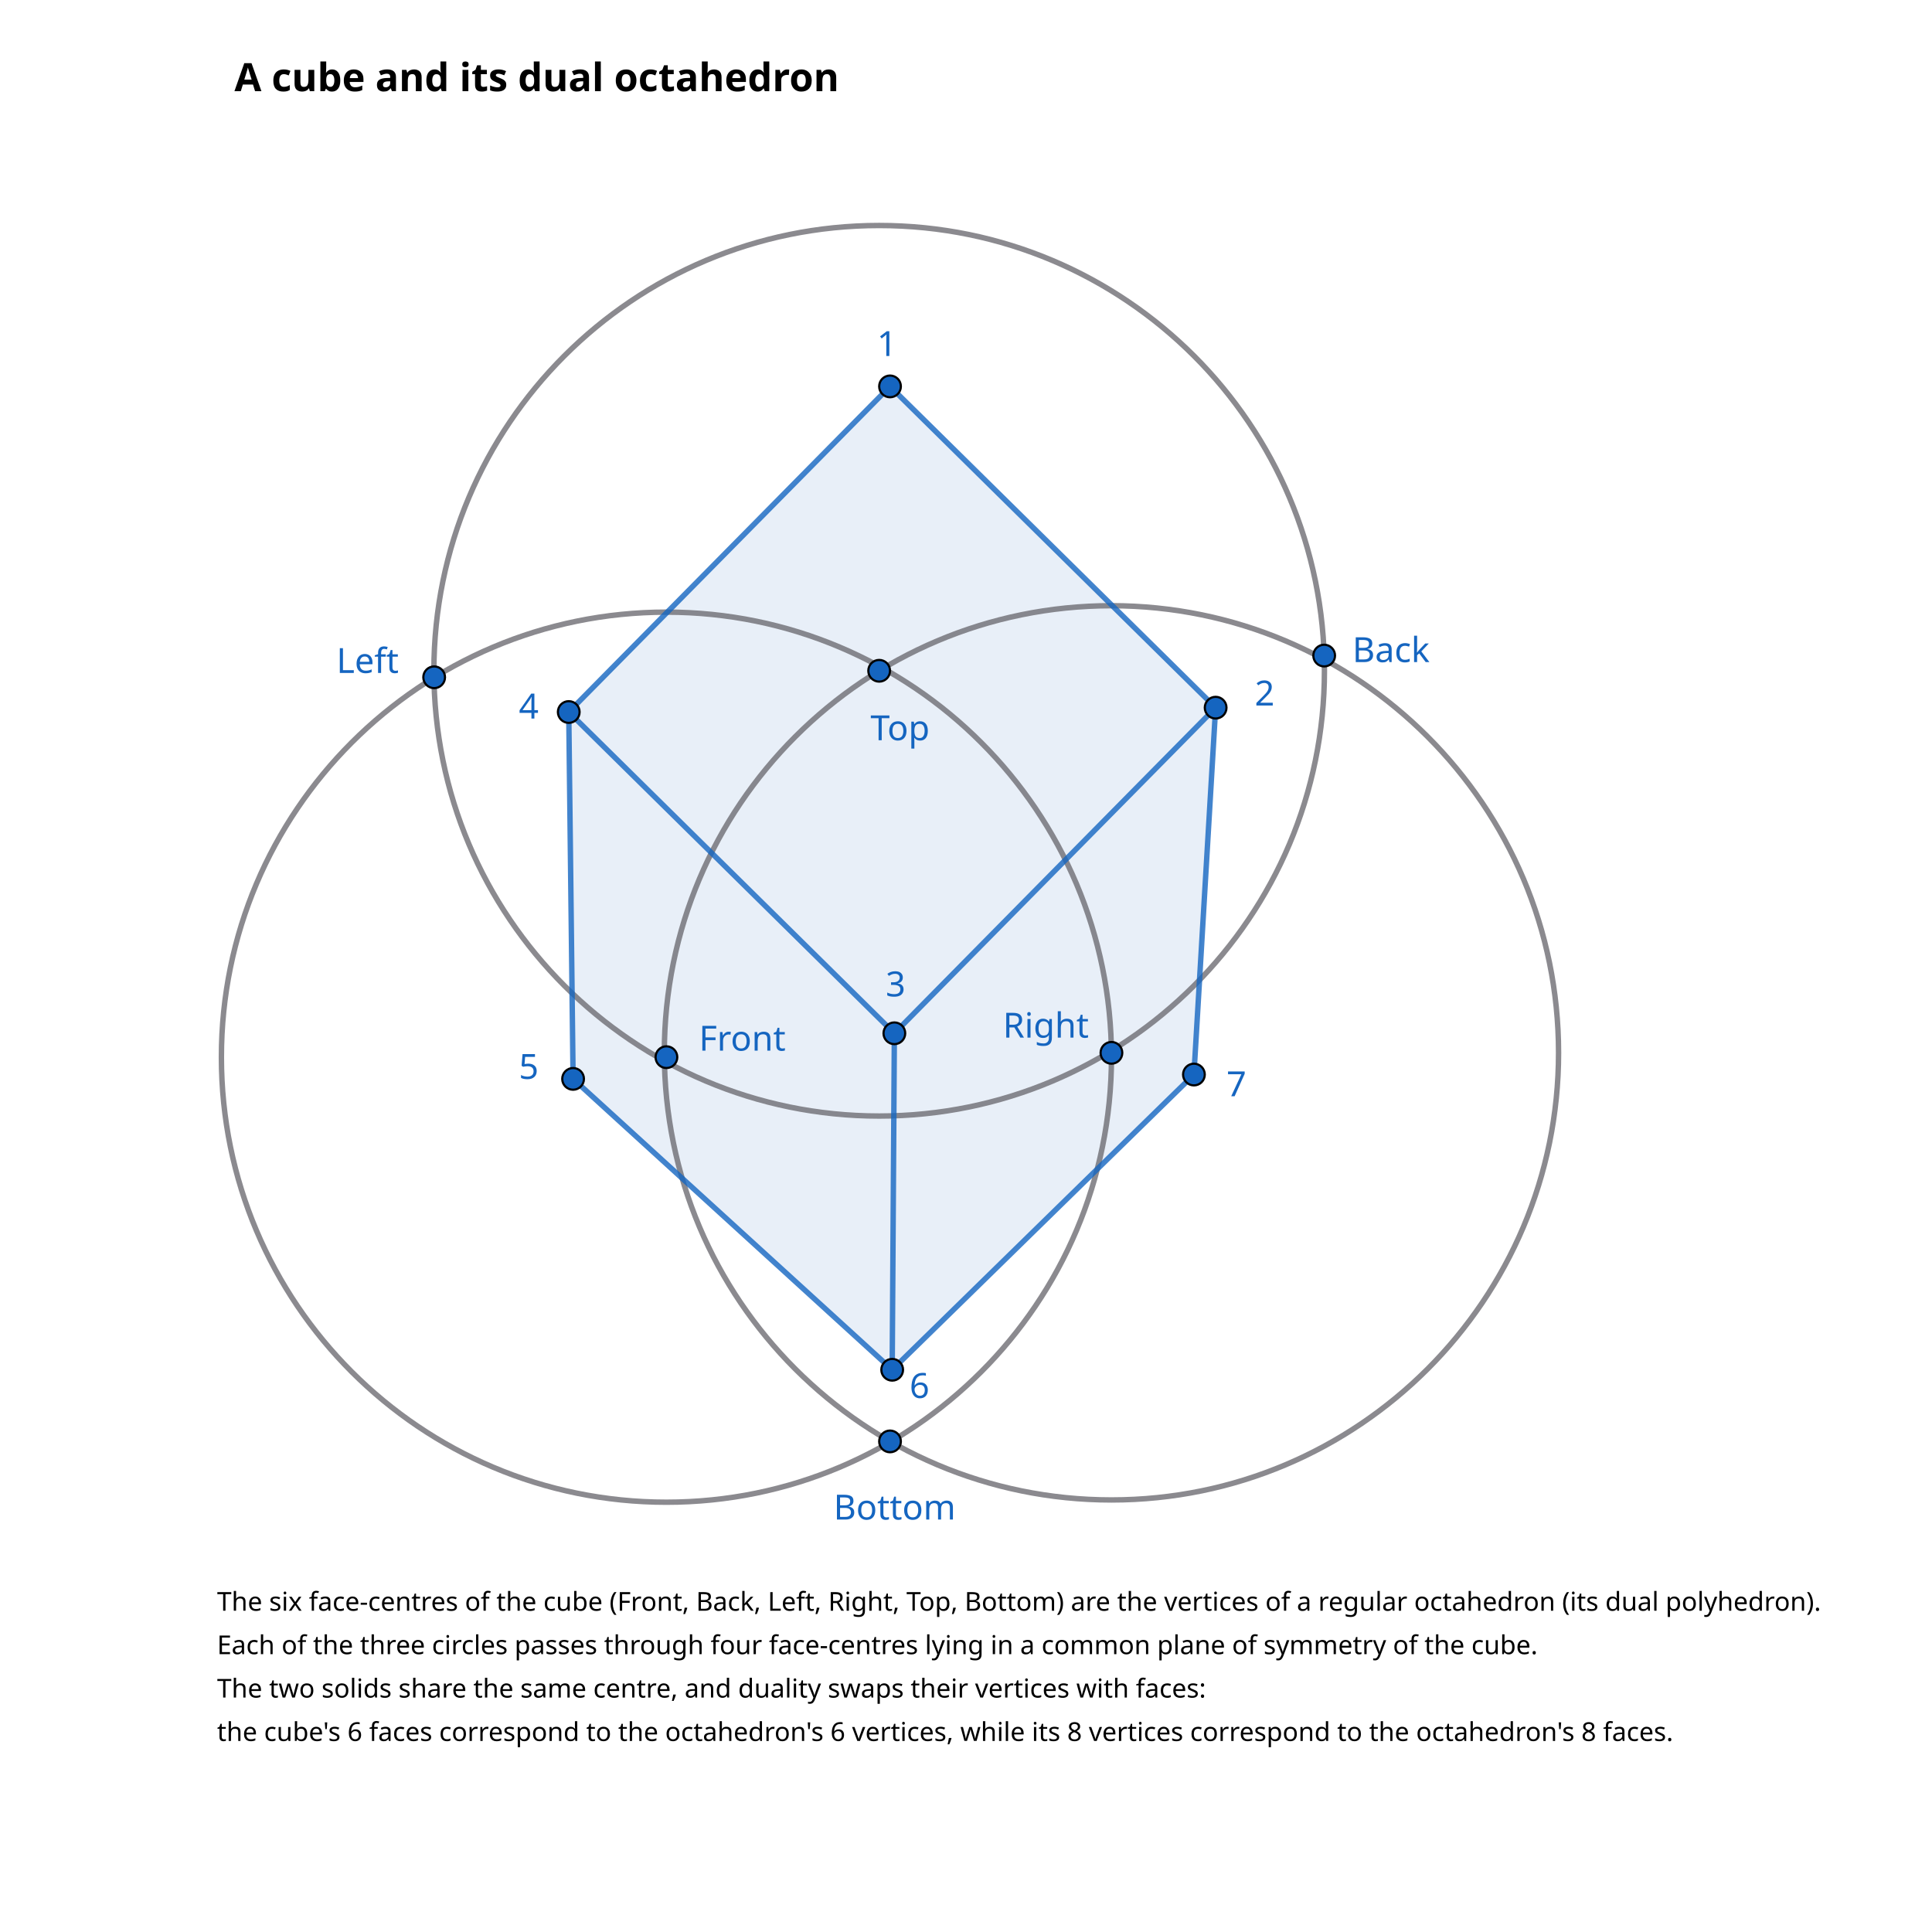
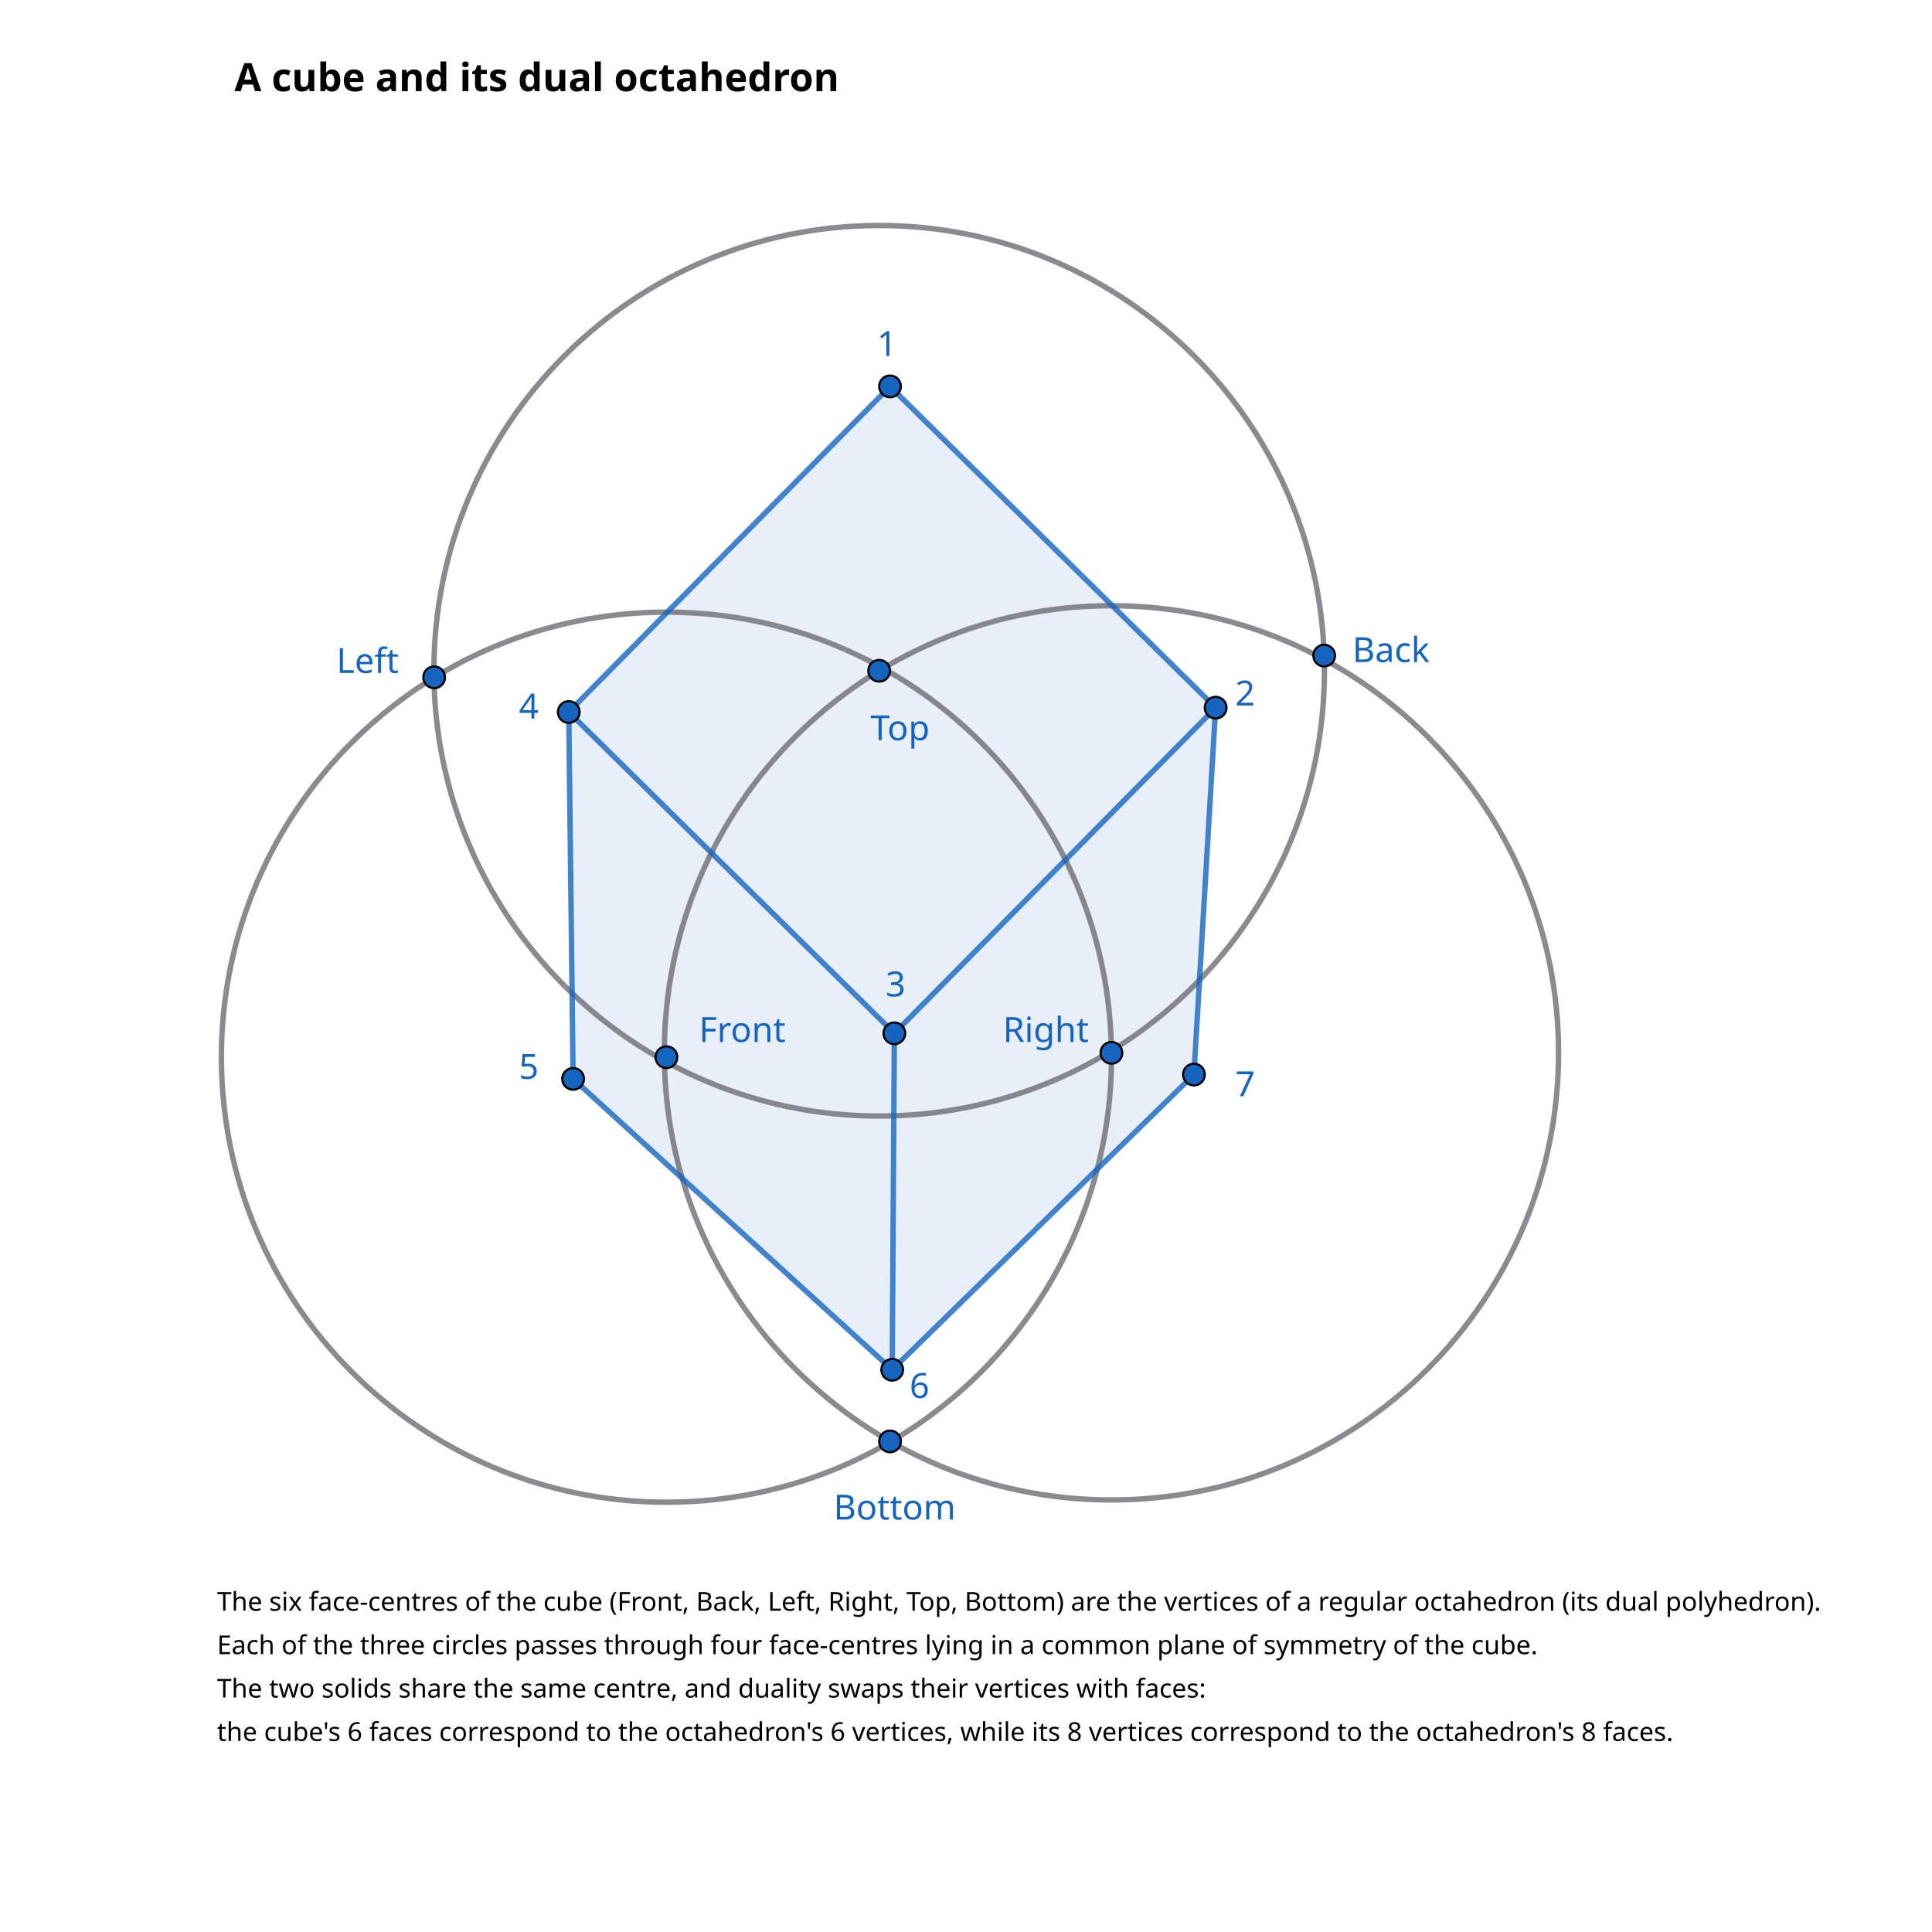
<svg xmlns="http://www.w3.org/2000/svg" version="1.1" width="890" height="890">
  <defs>
    <style>
    .blue-fill   { fill: rgb(21,101,192); }
    .blue-stroke { fill: none; stroke: rgb(21,101,192); stroke-opacity: 0.8; stroke-width: 2.5; stroke-linecap: round; stroke-linejoin: round; }
    .grey-stroke { fill: none; stroke: rgb(110,109,115); stroke-opacity: 0.8; stroke-width: 2.5; stroke-linecap: round; stroke-linejoin: round; }
    .face-fill   { fill: rgb(21,101,192); fill-opacity: 0.098; stroke: none; fill-rule: evenodd; }
    .dot-fill    { fill: rgb(21,101,192); }
    .dot-stroke  { fill: none; stroke: rgb(0,0,0); }
    .label       { fill: rgb(21,101,192); font-family: geogebra-sans-serif, sans-serif; font-size: 16px; }
    .caption     { font-family: sans-serif; font-size: 12px; fill: black; }
  </style>
    <symbol id="dot" overflow="visible">
      <circle r="5" class="dot-fill" />
      <circle r="5" class="dot-stroke" />
    </symbol>
  </defs>
  <rect fill="white" x="0" y="0" width="890" height="890" />
  <polygon class="face-fill" points="412,476 560,326 410,178 262,328" />
  <polygon class="face-fill" points="412,476 411,631 550,495 560,326" />
  <polygon class="face-fill" points="262,328 264,497 411,631 412,476" />
  <circle class="grey-stroke" cx="307" cy="487" r="205.01" />
  <circle class="grey-stroke" cx="512" cy="485" r="205.97" />
  <circle class="grey-stroke" cx="405" cy="309" r="205.12" />
  <polygon class="blue-stroke" points="412,476 560,326 410,178 262,328" />
  <polyline class="blue-stroke" points="412,476 411,631 550,495 560,326" />
  <polyline class="blue-stroke" points="262,328 264,497 411,631" />
  <use href="#dot" x="307" y="487" />
  <use href="#dot" x="512" y="485" />
  <use href="#dot" x="405" y="309" />
  <use href="#dot" x="610" y="302" />
  <use href="#dot" x="412" y="476" />
  <use href="#dot" x="560" y="326" />
  <use href="#dot" x="410" y="178" />
  <use href="#dot" x="262" y="328" />
  <use href="#dot" x="411" y="631" />
  <use href="#dot" x="550" y="495" />
  <use href="#dot" x="264" y="497" />
  <use href="#dot" x="200" y="312" />
  <use href="#dot" x="410" y="664" />
-   <text class="label" x="322" y="484">Front</text>
-   <text class="label" x="462" y="478">Right</text>
+   <text class="label" x="322" y="480">Front</text>
+   <text class="label" x="462" y="480">Right</text>
  <text class="label" x="401" y="341">Top</text>
  <text class="label" x="155" y="310">Left</text>
  <text class="label" x="623" y="305">Back</text>
  <text class="label" x="384" y="700">Bottom</text>
  <text class="label" x="408" y="459">3</text>
-   <text class="label" x="578" y="325">2</text>
+   <text class="label" x="569" y="325">2</text>
  <text class="label" x="404" y="164">1</text>
  <text class="label" x="239" y="331">4</text>
  <text class="label" x="239" y="497">5</text>
  <text class="label" x="419" y="644">6</text>
-   <text class="label" x="565" y="505">7</text>
+   <text class="label" x="569" y="505">7</text>
  <text x="108" y="42" font-family="sans-serif" font-size="18" font-weight="bold" fill="black">A cube and its dual octahedron</text>
  <text class="caption" x="100" y="742">The six face-centres of the cube (Front, Back, Left, Right, Top, Bottom) are the vertices of a regular octahedron (its dual polyhedron).</text>
  <text class="caption" x="100" y="762">Each of the three circles passes through four face-centres lying in a common plane of symmetry of the cube.</text>
  <text class="caption" x="100" y="782">The two solids share the same centre, and duality swaps their vertices with faces:</text>
  <text class="caption" x="100" y="802">the cube's 6 faces correspond to the octahedron's 6 vertices, while its 8 vertices correspond to the octahedron's 8 faces.</text>
</svg>
